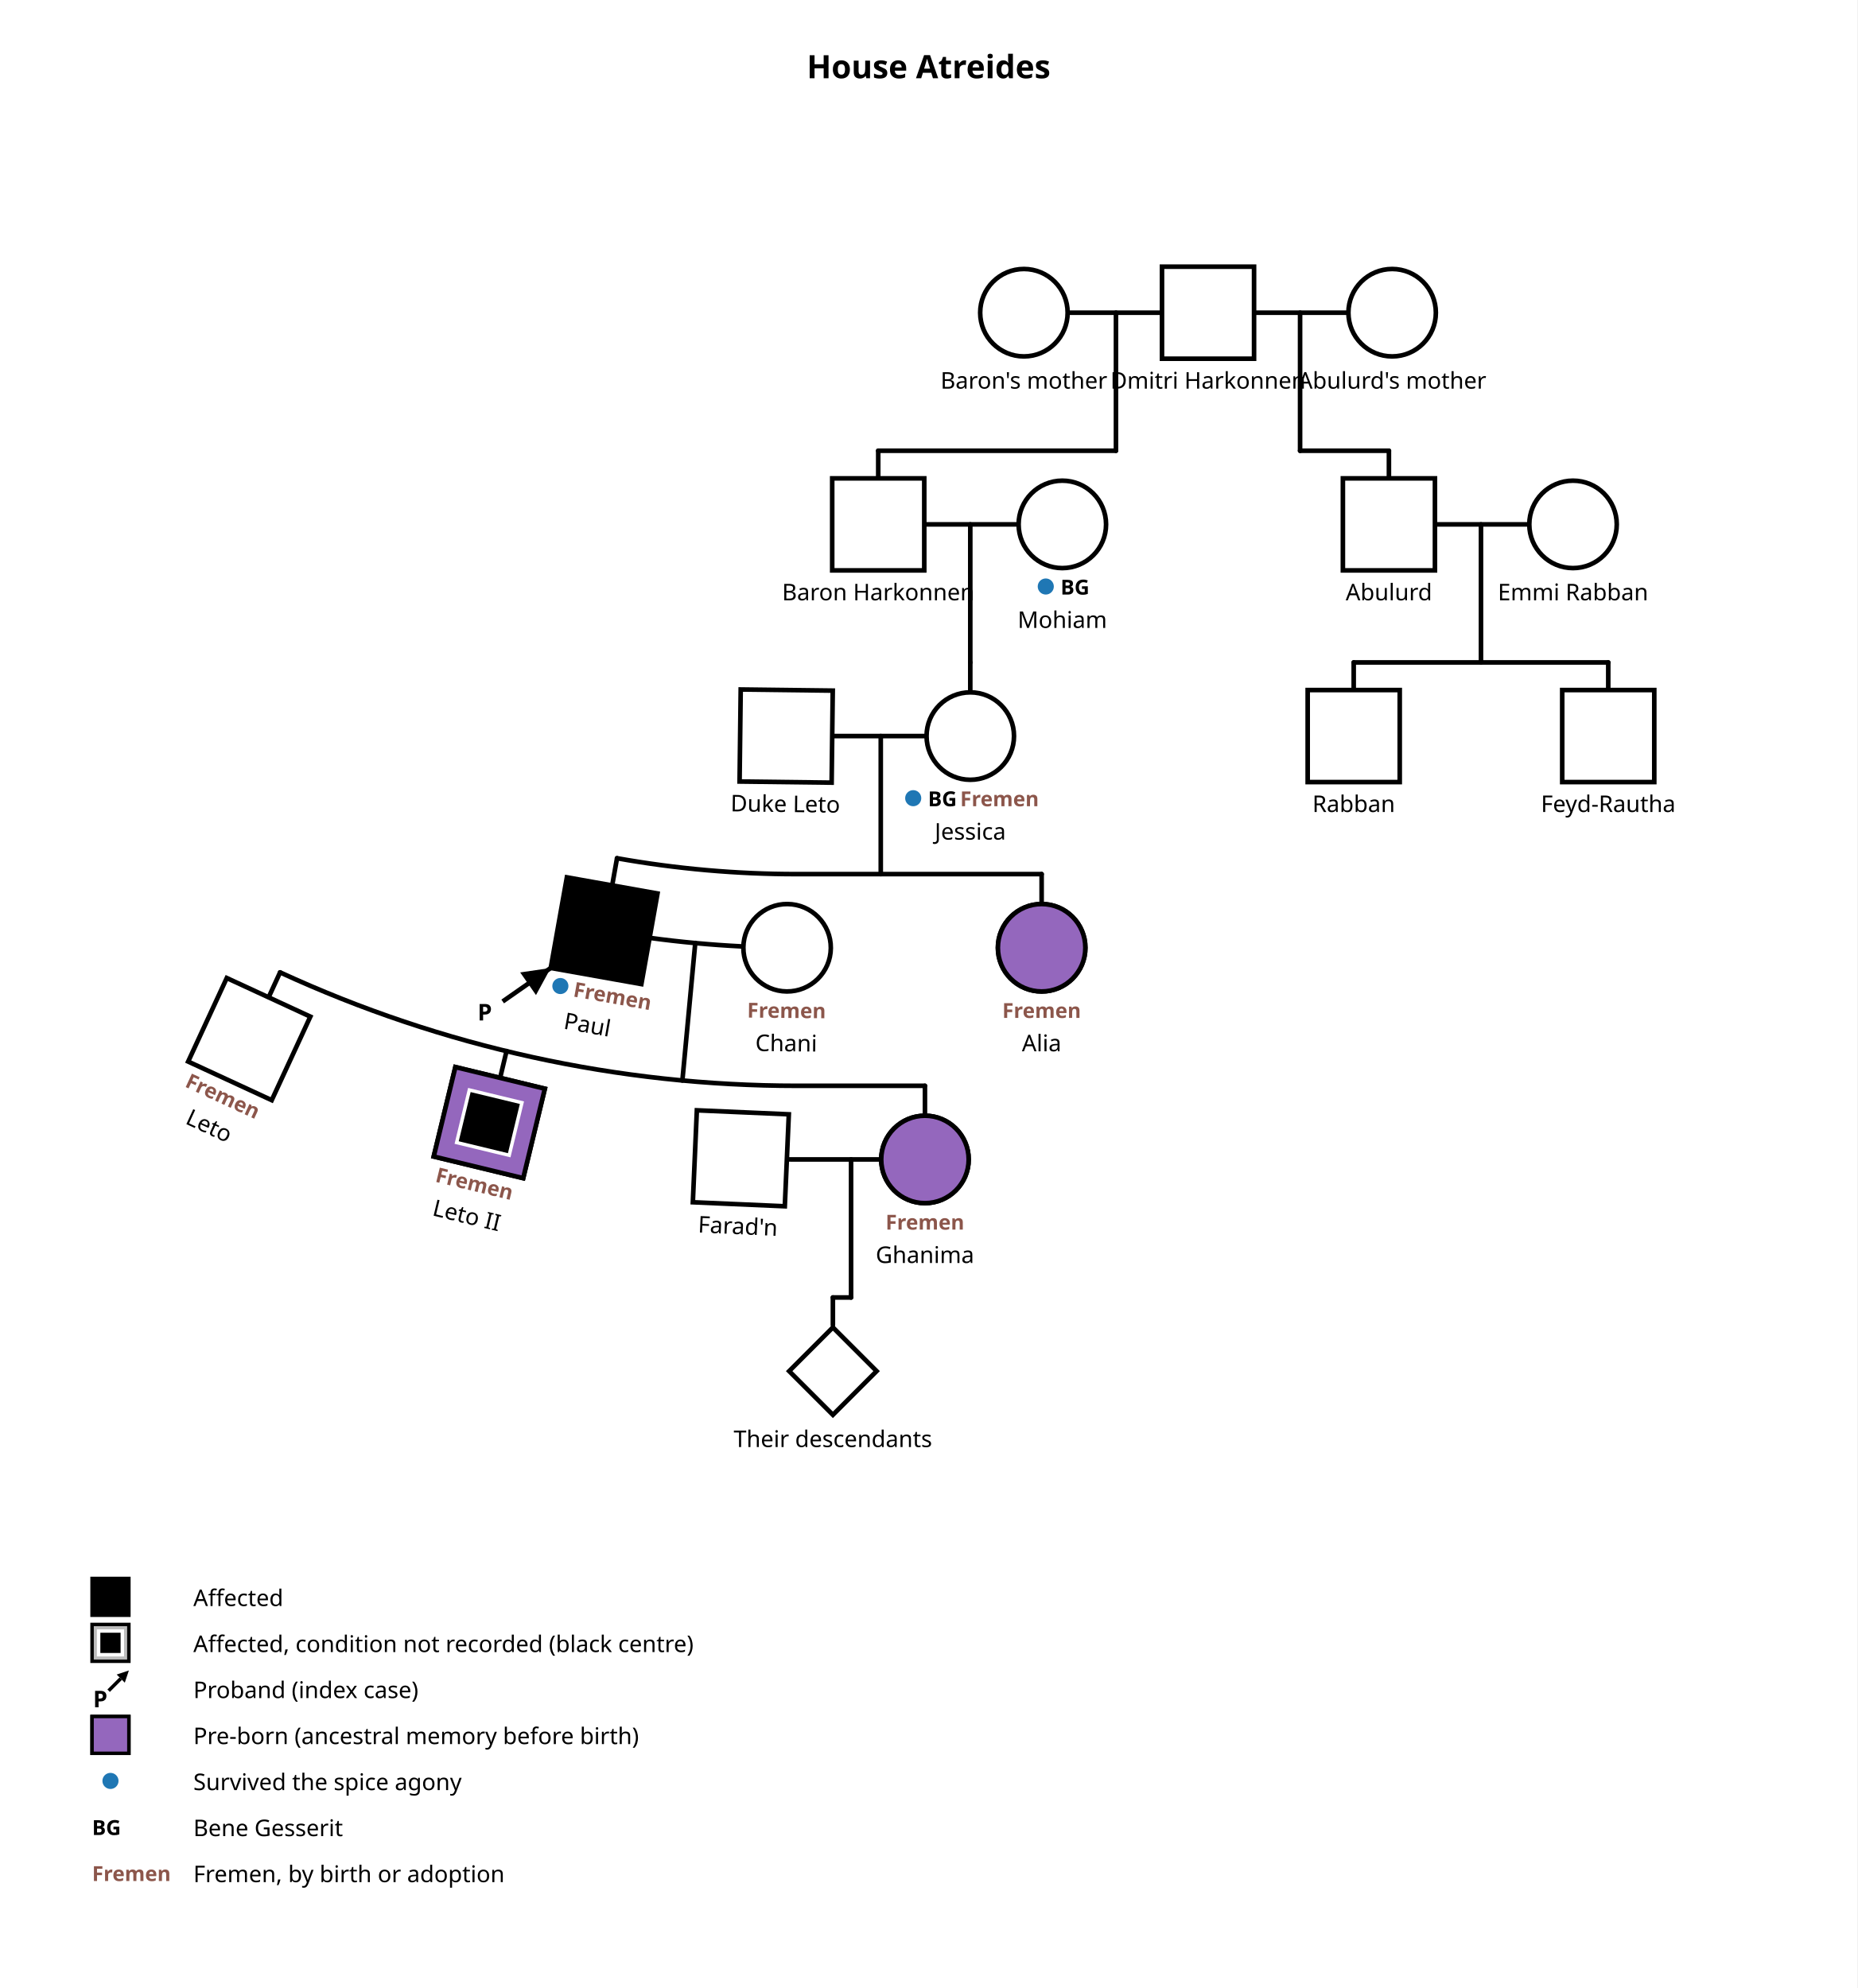
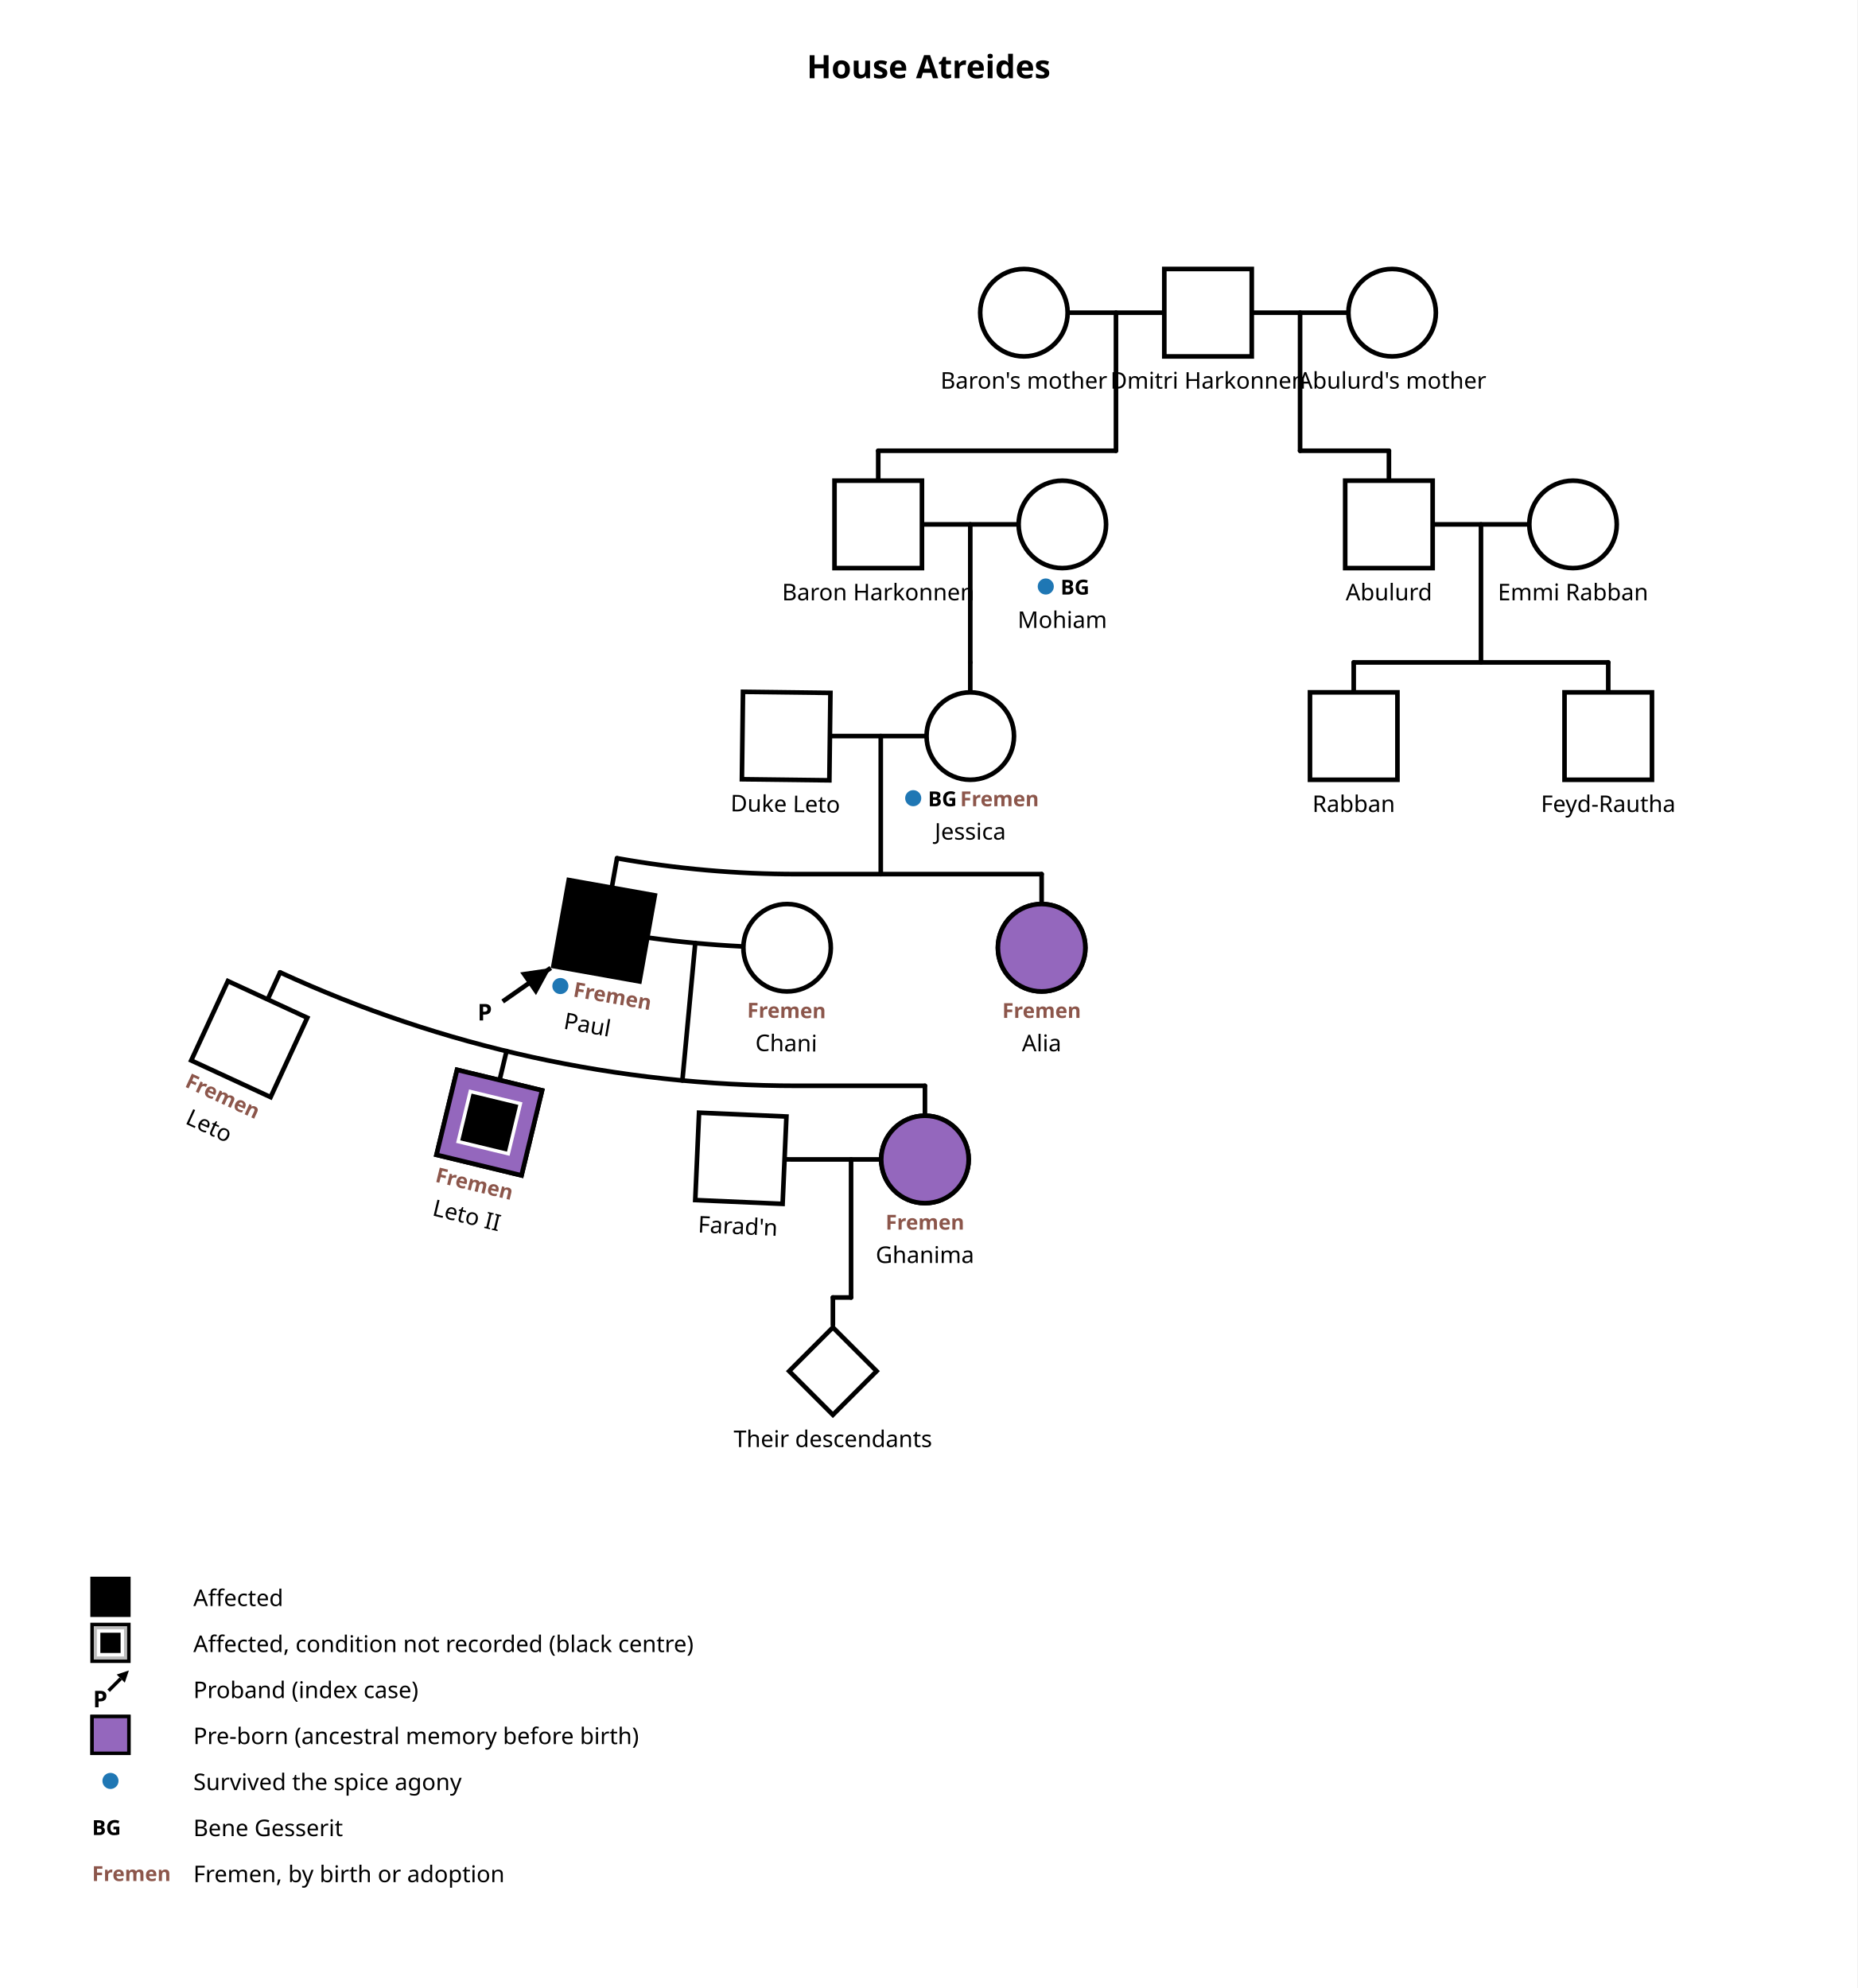
<svg xmlns="http://www.w3.org/2000/svg" width="807" height="864" viewBox="0 0 807 864">
  <defs>
    <marker id="proband-arrowhead" markerWidth="6" markerHeight="6" refX="6" refY="3" orient="auto">
      <path d="M 0 0 L 6 3 L 0 6 Z" fill="black" />
    </marker>
  </defs>
  <rect width="807" height="864" fill="white" />
  <text class="chart-title" x="403.5" y="34" text-anchor="middle" font-family="sans-serif" font-size="14" font-weight="bold" fill="black">House Atreides</text>
  <g transform="translate(524.9 -64.1)">
    <path d="M -80 200 L 0 200" fill="none" stroke="black" stroke-width="2" stroke-linecap="round" />
    <line x1="-40" y1="200" x2="-40" y2="260" fill="none" stroke="black" stroke-width="2" stroke-linecap="round" />
    <path d="M -143.3 260 L -40 260" fill="none" stroke="black" stroke-width="2" stroke-linecap="round" />
    <line x1="-143.3" y1="260" x2="-143.3" y2="272" fill="none" stroke="black" stroke-width="2" stroke-linecap="round" />
    <path d="M 0 200 L 80 200" fill="none" stroke="black" stroke-width="2" stroke-linecap="round" />
    <line x1="40" y1="200" x2="40" y2="260" fill="none" stroke="black" stroke-width="2" stroke-linecap="round" />
    <path d="M 40 260 L 78.6 260" fill="none" stroke="black" stroke-width="2" stroke-linecap="round" />
    <line x1="78.6" y1="260" x2="78.6" y2="272" fill="none" stroke="black" stroke-width="2" stroke-linecap="round" />
    <path d="M 78.6 292 L 158.6 292" fill="none" stroke="black" stroke-width="2" stroke-linecap="round" />
    <line x1="118.6" y1="292" x2="118.6" y2="352" fill="none" stroke="black" stroke-width="2" stroke-linecap="round" />
    <path d="M 63.3 352 L 173.9 352" fill="none" stroke="black" stroke-width="2" stroke-linecap="round" />
    <line x1="63.3" y1="352" x2="63.3" y2="364" fill="none" stroke="black" stroke-width="2" stroke-linecap="round" />
    <line x1="173.9" y1="352" x2="173.9" y2="364" fill="none" stroke="black" stroke-width="2" stroke-linecap="round" />
    <path d="M -143.3 292 L -63.3 292" fill="none" stroke="black" stroke-width="2" stroke-linecap="round" />
    <line x1="-103.3" y1="292" x2="-103.3" y2="352" fill="none" stroke="black" stroke-width="2" stroke-linecap="round" />
    <line x1="-103.3" y1="352" x2="-103.3" y2="364" fill="none" stroke="black" stroke-width="2" stroke-linecap="round" />
    <path d="M -183.3 384 A 384 384 0 0 0 -178.6 384 L -103.3 384" fill="none" stroke="black" stroke-width="2" stroke-linecap="round" />
    <line x1="-142.2" y1="384" x2="-142.2" y2="444" fill="none" stroke="black" stroke-width="2" stroke-linecap="round" />
    <path d="M -256.8 437.1 A 444 444 0 0 0 -178.6 444 L -72.3 444" fill="none" stroke="black" stroke-width="2" stroke-linecap="round" />
    <line x1="-256.8" y1="437.1" x2="-258.9" y2="448.9" fill="none" stroke="black" stroke-width="2" stroke-linecap="round" />
    <line x1="-72.3" y1="444" x2="-72.3" y2="456" fill="none" stroke="black" stroke-width="2" stroke-linecap="round" />
    <path d="M -262.4 468.6 A 476 476 0 0 0 -182.9 476" fill="none" stroke="black" stroke-width="2" stroke-linecap="round" />
    <line x1="-222.8" y1="473.9" x2="-228.4" y2="533.7" fill="none" stroke="black" stroke-width="2" stroke-linecap="round" />
    <path d="M -403.2 486.7 A 536 536 0 0 0 -178.6 536 L -123 536" fill="none" stroke="black" stroke-width="2" stroke-linecap="round" />
    <line x1="-403.2" y1="486.7" x2="-408.2" y2="497.6" fill="none" stroke="black" stroke-width="2" stroke-linecap="round" />
    <line x1="-304.8" y1="520.9" x2="-307.6" y2="532.6" fill="none" stroke="black" stroke-width="2" stroke-linecap="round" />
    <line x1="-123" y1="536" x2="-123" y2="548" fill="none" stroke="black" stroke-width="2" stroke-linecap="round" />
    <path d="M -203 567.5 A 568 568 0 0 0 -178.6 568 L -123 568" fill="none" stroke="black" stroke-width="2" stroke-linecap="round" />
    <line x1="-155.1" y1="568" x2="-155.1" y2="628" fill="none" stroke="black" stroke-width="2" stroke-linecap="round" />
    <path d="M -163 628 L -155.1 628" fill="none" stroke="black" stroke-width="2" stroke-linecap="round" />
    <line x1="-163" y1="628" x2="-163" y2="640" fill="none" stroke="black" stroke-width="2" stroke-linecap="round" />
    <g data-id="Baron_mother" transform="translate(-80 200) rotate(0)">
      <text x="0" y="33" text-anchor="middle" font-family="sans-serif" font-size="10" fill="black">Baron's mother</text>
      <circle cx="0" cy="0" r="19" stroke="black" stroke-width="2" fill="white" />
    </g>
    <g data-id="Dmitri_Harkonnen" transform="translate(0 200) rotate(0)">
      <text x="0" y="33" text-anchor="middle" font-family="sans-serif" font-size="10" fill="black">Dmitri Harkonnen</text>
-       <rect x="-20" y="-20" width="40" height="40" stroke="black" stroke-width="2" fill="white" />
+       <rect x="-19" y="-19" width="38" height="38" stroke="black" stroke-width="2" fill="white" />
    </g>
    <g data-id="Abulurd_mother" transform="translate(80 200) rotate(0)">
      <text x="0" y="33" text-anchor="middle" font-family="sans-serif" font-size="10" fill="black">Abulurd's mother</text>
      <circle cx="0" cy="0" r="19" stroke="black" stroke-width="2" fill="white" />
    </g>
    <g data-id="Abulurd" transform="translate(78.6 292) rotate(0)">
      <text x="0" y="33" text-anchor="middle" font-family="sans-serif" font-size="10" fill="black">Abulurd</text>
-       <rect x="-20" y="-20" width="40" height="40" stroke="black" stroke-width="2" fill="white" />
+       <rect x="-19" y="-19" width="38" height="38" stroke="black" stroke-width="2" fill="white" />
    </g>
    <g data-id="Emmi_Rabban" transform="translate(158.6 292) rotate(0)">
      <text x="0" y="33" text-anchor="middle" font-family="sans-serif" font-size="10" fill="black">Emmi Rabban</text>
      <circle cx="0" cy="0" r="19" stroke="black" stroke-width="2" fill="white" />
    </g>
    <g data-id="Feyd_Rautha" transform="translate(173.9 384) rotate(0)">
      <text x="0" y="33" text-anchor="middle" font-family="sans-serif" font-size="10" fill="black">Feyd-Rautha</text>
-       <rect x="-20" y="-20" width="40" height="40" stroke="black" stroke-width="2" fill="white" />
+       <rect x="-19" y="-19" width="38" height="38" stroke="black" stroke-width="2" fill="white" />
    </g>
    <g data-id="Rabban" transform="translate(63.3 384) rotate(0)">
      <text x="0" y="33" text-anchor="middle" font-family="sans-serif" font-size="10" fill="black">Rabban</text>
-       <rect x="-20" y="-20" width="40" height="40" stroke="black" stroke-width="2" fill="white" />
+       <rect x="-19" y="-19" width="38" height="38" stroke="black" stroke-width="2" fill="white" />
    </g>
    <g data-id="Baron_Harkonnen" transform="translate(-143.3 292) rotate(0)">
      <text x="0" y="33" text-anchor="middle" font-family="sans-serif" font-size="10" fill="black">Baron Harkonnen</text>
-       <rect x="-20" y="-20" width="40" height="40" stroke="black" stroke-width="2" fill="white" />
+       <rect x="-19" y="-19" width="38" height="38" stroke="black" stroke-width="2" fill="white" />
    </g>
    <g data-id="Mohiam" transform="translate(-63.3 292) rotate(0)">
      <text x="0" y="45" text-anchor="middle" font-family="sans-serif" font-size="10" fill="black">Mohiam</text>
      <circle cx="0" cy="0" r="19" stroke="black" stroke-width="2" fill="white" />
      <circle cx="-7.2" cy="27" r="3.5" fill="#1f77b4" />
      <text x="5.5" y="30.5" text-anchor="middle" font-family="sans-serif" font-size="9" font-weight="bold" fill="#000000">BG</text>
    </g>
    <g data-id="Leto_I" transform="translate(-183.3 384) rotate(0.7)">
      <text x="0" y="33" text-anchor="middle" font-family="sans-serif" font-size="10" fill="black">Duke Leto</text>
-       <rect x="-20" y="-20" width="40" height="40" stroke="black" stroke-width="2" fill="white" />
+       <rect x="-19" y="-19" width="38" height="38" stroke="black" stroke-width="2" fill="white" />
    </g>
    <g data-id="Jessica" transform="translate(-103.3 384) rotate(0)">
      <text x="0" y="45" text-anchor="middle" font-family="sans-serif" font-size="10" fill="black">Jessica</text>
      <circle cx="0" cy="0" r="19" stroke="black" stroke-width="2" fill="white" />
      <circle cx="-24.8" cy="27" r="3.5" fill="#1f77b4" />
      <text x="-12.1" y="30.5" text-anchor="middle" font-family="sans-serif" font-size="9" font-weight="bold" fill="#000000">BG</text>
      <text x="12.7" y="30.5" text-anchor="middle" font-family="sans-serif" font-size="9" font-weight="bold" fill="#8c564b">Fremen</text>
    </g>
    <g data-id="Alia" transform="translate(-72.3 476) rotate(0)">
      <text x="0" y="45" text-anchor="middle" font-family="sans-serif" font-size="10" fill="black">Alia</text>
      <clipPath id="symbol-clip-11">
        <circle cx="0" cy="0" r="19" />
      </clipPath>
      <circle cx="0" cy="0" r="19" stroke="black" stroke-width="2" fill="white" />
      <path d="M -40 0 A 40 40 0 1 1 40 0 A 40 40 0 1 1 -40 0 Z" fill="#9467bd" clip-path="url(#symbol-clip-11)" />
      <circle cx="0" cy="0" r="19" stroke="black" stroke-width="2" fill="none" />
      <text x="0" y="30.5" text-anchor="middle" font-family="sans-serif" font-size="9" font-weight="bold" fill="#8c564b">Fremen</text>
    </g>
    <g data-id="Paul" transform="translate(-262.4 468.6) rotate(10.1)">
      <text x="0" y="45" text-anchor="middle" font-family="sans-serif" font-size="10" fill="black">Paul</text>
-       <rect x="-20" y="-20" width="40" height="40" stroke="black" stroke-width="2" fill="black" />
+       <rect x="-19" y="-19" width="38" height="38" stroke="black" stroke-width="2" fill="black" />
      <circle cx="-14.5" cy="27" r="3.5" fill="#1f77b4" />
      <text x="8.6" y="30.5" text-anchor="middle" font-family="sans-serif" font-size="9" font-weight="bold" fill="#8c564b">Fremen</text>
      <line x1="-38" y1="38" x2="-20" y2="20" stroke="black" stroke-width="2" marker-end="url(#proband-arrowhead)" />
      <rect x="-50" y="38" width="8.5" height="10" fill="white" transform="rotate(-10.14 -42 42)" />
      <text class="proband-letter" x="-42" y="47" transform="rotate(-10.14 -42 42)" text-anchor="end" font-family="sans-serif" font-size="10" font-weight="bold" fill="black">P</text>
    </g>
    <g data-id="Chani" transform="translate(-182.9 476) rotate(0.5)">
      <text x="0" y="45" text-anchor="middle" font-family="sans-serif" font-size="10" fill="black">Chani</text>
      <circle cx="0" cy="0" r="19" stroke="black" stroke-width="2" fill="white" />
      <text x="0" y="30.5" text-anchor="middle" font-family="sans-serif" font-size="9" font-weight="bold" fill="#8c564b">Fremen</text>
    </g>
    <g data-id="Farad_n" transform="translate(-203 567.5) rotate(2.5)">
      <text x="0" y="33" text-anchor="middle" font-family="sans-serif" font-size="10" fill="black">Farad'n</text>
-       <rect x="-20" y="-20" width="40" height="40" stroke="black" stroke-width="2" fill="white" />
+       <rect x="-19" y="-19" width="38" height="38" stroke="black" stroke-width="2" fill="white" />
    </g>
    <g data-id="Ghanima" transform="translate(-123 568) rotate(0)">
      <text x="0" y="45" text-anchor="middle" font-family="sans-serif" font-size="10" fill="black">Ghanima</text>
      <clipPath id="symbol-clip-15">
        <circle cx="0" cy="0" r="19" />
      </clipPath>
      <circle cx="0" cy="0" r="19" stroke="black" stroke-width="2" fill="white" />
      <path d="M -40 0 A 40 40 0 1 1 40 0 A 40 40 0 1 1 -40 0 Z" fill="#9467bd" clip-path="url(#symbol-clip-15)" />
      <circle cx="0" cy="0" r="19" stroke="black" stroke-width="2" fill="none" />
      <text x="0" y="30.5" text-anchor="middle" font-family="sans-serif" font-size="9" font-weight="bold" fill="#8c564b">Fremen</text>
    </g>
    <g data-id="Atreides_line" transform="translate(-163 660) rotate(0)">
      <text x="0" y="33" text-anchor="middle" font-family="sans-serif" font-size="10" fill="black">Their descendants</text>
      <polygon points="0,-19 19,0 0,19 -19,0" stroke="black" stroke-width="2" fill="white" />
    </g>
    <g data-id="Leto_II" transform="translate(-312.3 552) rotate(13.6)">
      <text x="0" y="45" text-anchor="middle" font-family="sans-serif" font-size="10" fill="black">Leto II</text>
      <clipPath id="symbol-clip-17">
-         <rect x="-20" y="-20" width="40" height="40" />
+         <rect x="-19" y="-19" width="38" height="38" />
      </clipPath>
-       <rect x="-20" y="-20" width="40" height="40" stroke="black" stroke-width="2" fill="black" />
+       <rect x="-19" y="-19" width="38" height="38" stroke="black" stroke-width="2" fill="black" />
      <path d="M -40 0 A 40 40 0 1 1 40 0 A 40 40 0 1 1 -40 0 Z" fill="#9467bd" clip-path="url(#symbol-clip-17)" />
      <g transform="scale(0.55)">
-         <rect x="-20" y="-20" width="40" height="40" fill="black" stroke="white" stroke-width="5.455" />
+         <rect x="-19" y="-19" width="38" height="38" fill="black" stroke="white" stroke-width="5.455" />
      </g>
      <g transform="scale(0.55)">
-         <rect x="-20" y="-20" width="40" height="40" fill="black" stroke="none" />
+         <rect x="-19" y="-19" width="38" height="38" fill="black" stroke="none" />
      </g>
-       <rect x="-20" y="-20" width="40" height="40" stroke="black" stroke-width="2" fill="none" />
+       <rect x="-19" y="-19" width="38" height="38" stroke="black" stroke-width="2" fill="none" />
      <text x="0" y="30.5" text-anchor="middle" font-family="sans-serif" font-size="9" font-weight="bold" fill="#8c564b">Fremen</text>
    </g>
    <g data-id="Leto_first" transform="translate(-416.6 515.7) rotate(24.8)">
      <text x="0" y="45" text-anchor="middle" font-family="sans-serif" font-size="10" fill="black">Leto</text>
-       <rect x="-20" y="-20" width="40" height="40" stroke="black" stroke-width="2" fill="white" />
+       <rect x="-19" y="-19" width="38" height="38" stroke="black" stroke-width="2" fill="white" />
      <text x="0" y="30.5" text-anchor="middle" font-family="sans-serif" font-size="9" font-weight="bold" fill="#8c564b">Fremen</text>
    </g>
    <g class="consanguinity-labels">
</g>
  </g>
  <g class="pedigree-key" transform="translate(0 684)">
    <rect x="40" y="2" width="16" height="16" fill="black" stroke="black" stroke-width="1.5" />
    <text x="84" y="14" font-family="sans-serif" font-size="10" fill="black">Affected</text>
    <rect x="40" y="22" width="16" height="16" fill="#bdbdbd" stroke="black" stroke-width="1.5" />
    <g transform="translate(48 30) scale(0.55) translate(-48 -30)">
      <rect x="40" y="22" width="16" height="16" fill="black" stroke="white" stroke-width="5.455" />
      <rect x="40" y="22" width="16" height="16" fill="black" stroke="none" />
    </g>
    <text x="84" y="34" font-family="sans-serif" font-size="10" fill="black">Affected, condition not recorded (black centre)</text>
    <line x1="47.2" y1="50.8" x2="52.46" y2="45.54" stroke="black" stroke-width="1.5" />
    <polygon points="56,42 54.23,47.3 50.7,43.77" fill="black" />
    <text x="46.7" y="58" text-anchor="end" font-family="sans-serif" font-size="10" font-weight="bold" fill="black">P</text>
    <text x="84" y="54" font-family="sans-serif" font-size="10" fill="black">Proband (index case)</text>
    <clipPath id="legend-clip-preborn">
      <rect x="40" y="62" width="16" height="16" />
    </clipPath>
    <rect x="40" y="62" width="16" height="16" fill="white" stroke="black" stroke-width="1.5" />
    <path d="M 32 70 A 16 16 0 1 1 64 70 A 16 16 0 1 1 32 70 Z" fill="#9467bd" clip-path="url(#legend-clip-preborn)" />
    <rect x="40" y="62" width="16" height="16" fill="none" stroke="black" stroke-width="1.5" />
    <text x="84" y="74" font-family="sans-serif" font-size="10" fill="black">Pre-born (ancestral memory before birth)</text>
    <circle cx="48" cy="90" r="3.5" fill="#1f77b4" />
    <text x="84" y="94" font-family="sans-serif" font-size="10" fill="black">Survived the spice agony</text>
    <text x="40" y="113.5" font-family="sans-serif" font-size="9" font-weight="bold" fill="#000000">BG</text>
    <text x="84" y="114" font-family="sans-serif" font-size="10" fill="black">Bene Gesserit</text>
    <text x="40" y="133.5" font-family="sans-serif" font-size="9" font-weight="bold" fill="#8c564b">Fremen</text>
    <text x="84" y="134" font-family="sans-serif" font-size="10" fill="black">Fremen, by birth or adoption</text>
  </g>
</svg>
